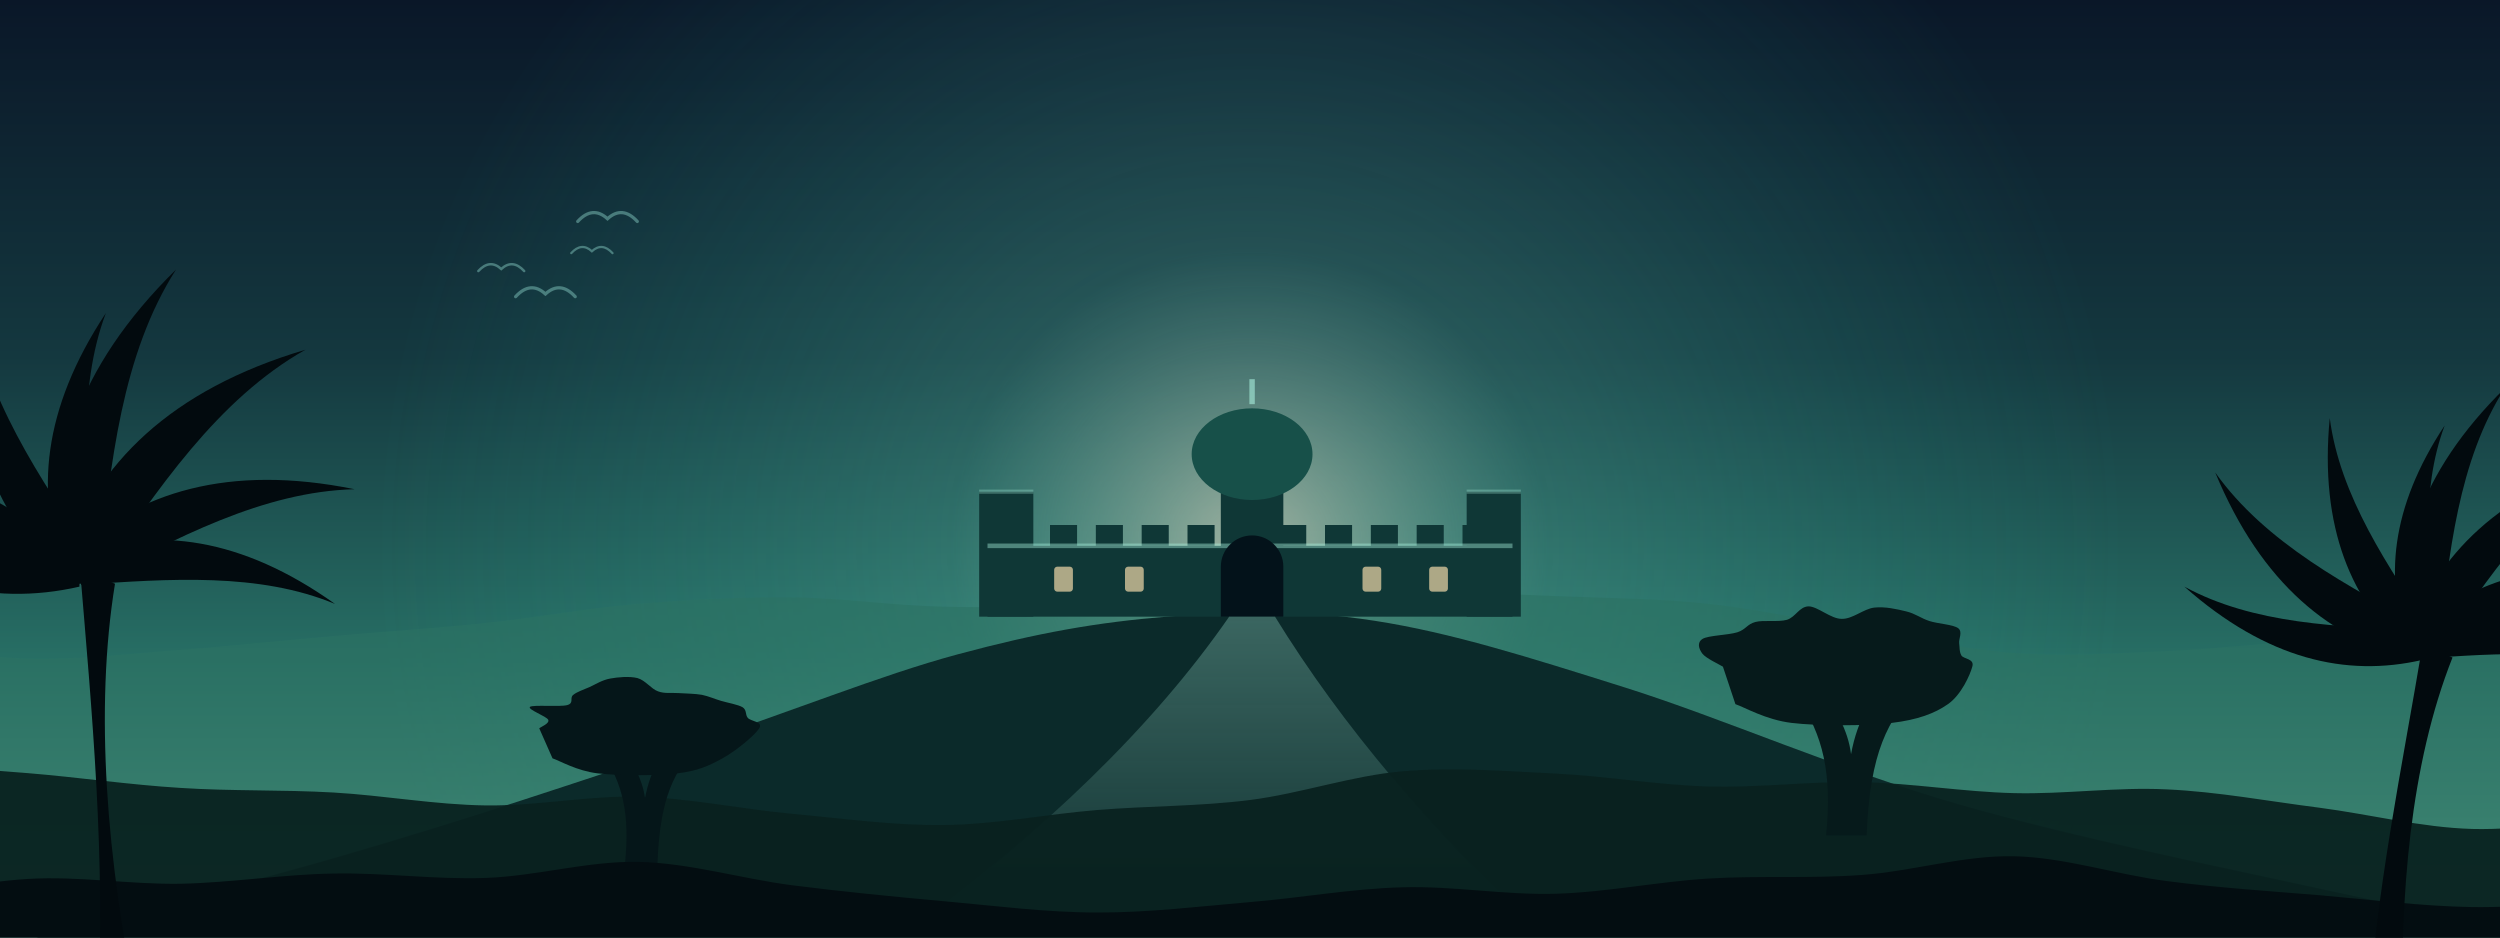
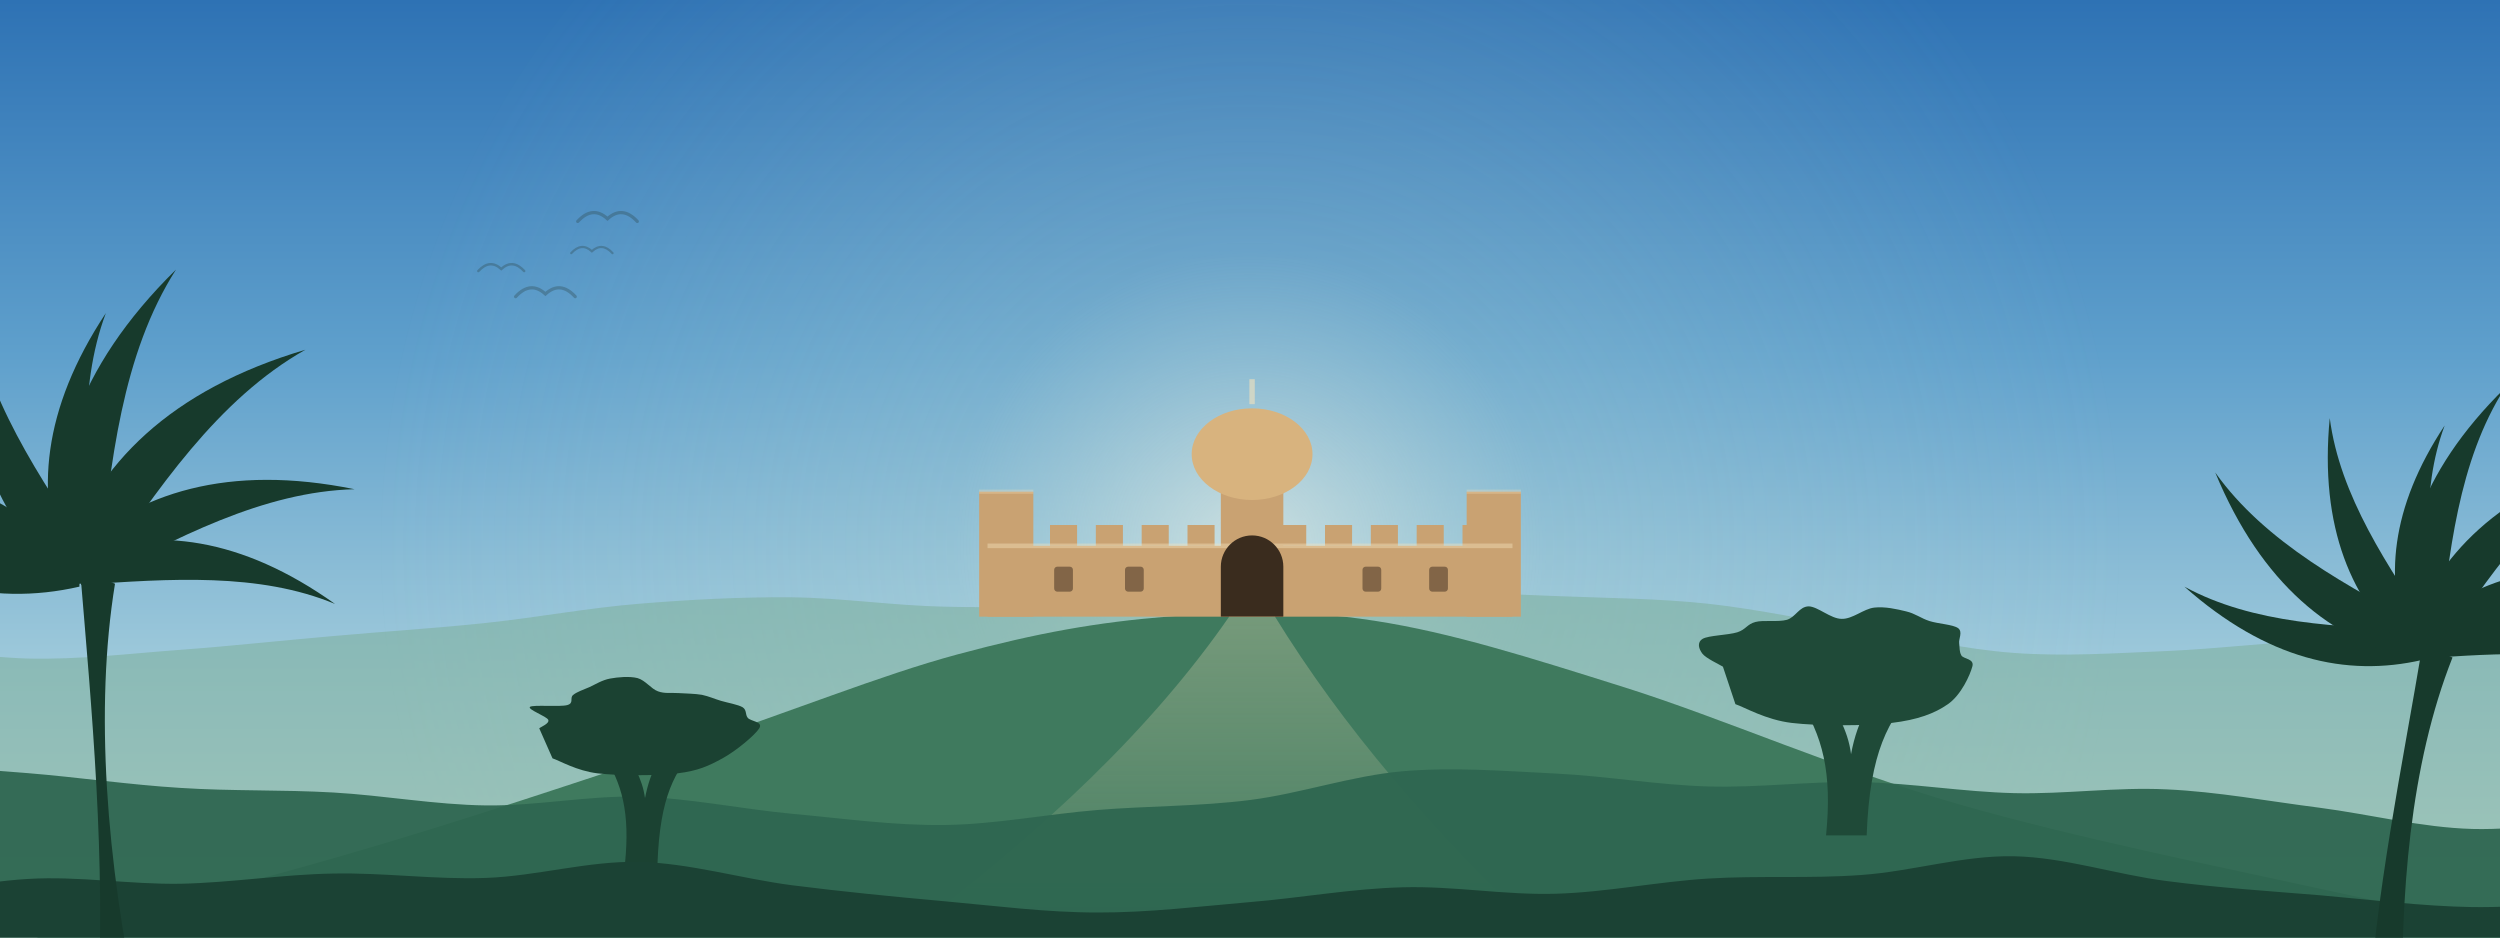
<svg xmlns="http://www.w3.org/2000/svg" viewBox="0 0 1200 450" width="1200" height="450" preserveAspectRatio="xMidYMid slice">
  <defs>
    <linearGradient id="g1" x1="0" y1="0" x2="0" y2="450" gradientUnits="userSpaceOnUse">
-       <stop offset="0" stop-color="#0A1728" />
-       <stop offset="0.38" stop-color="#14383F" />
-       <stop offset="0.7" stop-color="#276E64" />
-       <stop offset="1" stop-color="#63AE92" />
+       <stop offset="0" stop-color="#2E72B4" />
+       <stop offset="0.38" stop-color="#5FA0CC" />
+       <stop offset="0.7" stop-color="#9CC8DA" />
+       <stop offset="1" stop-color="#D8E9DE" />
    </linearGradient>
    <radialGradient id="g2" cx="600" cy="262" r="420" gradientUnits="userSpaceOnUse">
-       <stop offset="0" stop-color="#FFF2D8" stop-opacity="0.58" />
-       <stop offset="0.34" stop-color="#6FD9C1" stop-opacity="0.2" />
-       <stop offset="1" stop-color="#2DD4BF" stop-opacity="0" />
+       <stop offset="0" stop-color="#FFFBE8" stop-opacity="0.58" />
+       <stop offset="0.34" stop-color="#CDE6D8" stop-opacity="0.2" />
+       <stop offset="1" stop-color="#CDE6D8" stop-opacity="0" />
    </radialGradient>
    <linearGradient id="g3" x1="0" y1="296" x2="0" y2="450" gradientUnits="userSpaceOnUse">
-       <stop offset="0" stop-color="#A8F0DE" stop-opacity="0.3" />
-       <stop offset="1" stop-color="#A8F0DE" stop-opacity="0.03" />
+       <stop offset="0" stop-color="#F4E2BC" stop-opacity="0.3" />
+       <stop offset="1" stop-color="#F4E2BC" stop-opacity="0.03" />
    </linearGradient>
  </defs>
  <rect width="1200" height="450" fill="url(#g1)" />
  <rect width="1200" height="450" fill="url(#g2)" />
-   <g fill="none" stroke="#9AE6DA" stroke-width="1.2" stroke-linecap="round" opacity="0.4">
+   <g fill="none" stroke="#33525C" stroke-width="1.2" stroke-linecap="round" opacity="0.4">
    <path transform="translate(291.6 106.3) scale(1.3)" d="M-11 0q5.5 -6 11 -1q5.5 -5 11 1" />
    <path transform="translate(284.1 121.5) scale(0.9)" d="M-11 0q5.5 -6 11 -1q5.5 -5 11 1" />
    <path transform="translate(240.6 130.1) scale(1)" d="M-11 0q5.5 -6 11 -1q5.5 -5 11 1" />
    <path transform="translate(261.8 142.4) scale(1.3)" d="M-11 0q5.5 -6 11 -1q5.5 -5 11 1" />
  </g>
-   <path d="M-60 307.9C-47.8 309.3 -11.1 315.4 13.3 316.1C37.8 316.7 62.2 313.7 86.7 311.9C111.1 310.1 135.6 307.4 160 305.3C184.4 303.1 208.9 301.6 233.3 299C257.8 296.4 282.2 291.8 306.7 289.8C331.1 287.8 355.6 286.5 380 286.7C404.4 287 428.9 290.7 453.3 291.2C477.8 291.8 502.2 291.2 526.7 289.9C551.1 288.7 575.6 284.9 600 283.9C624.4 282.9 648.9 283.3 673.3 283.7C697.8 284.1 722.2 285.1 746.7 286.1C771.1 287.1 795.6 287.2 820 289.8C844.4 292.5 868.9 297.9 893.3 301.8C917.8 305.8 942.2 311.6 966.7 313.4C991.1 315.2 1015.6 313.5 1040 312.5C1064.4 311.4 1088.9 308.5 1113.3 307.1C1137.8 305.6 1162.2 305.3 1186.7 303.8C1211.1 302.2 1247.8 298.7 1260 297.7L1260 490L-60 490Z" fill="#2B7263" opacity="0.6" />
-   <path d="M-60 470C-23.3 460.3 95 430.7 160 412C225 393.3 280 374.3 330 358C380 341.7 421.7 324.3 460 314C498.3 303.7 526.7 298.7 560 296C593.3 293.3 623.3 292.3 660 298C696.7 303.7 733.3 315.3 780 330C826.7 344.7 883.3 369.7 940 386C996.7 402.3 1066.7 416.3 1120 428C1173.3 439.7 1236.7 451.3 1260 456L1260 490L-60 490Z" fill="#0B2A2A" />
-   <g fill="#0F3736">
+   <path d="M-60 307.9C-47.8 309.3 -11.1 315.4 13.3 316.1C37.8 316.7 62.2 313.7 86.7 311.9C111.1 310.1 135.6 307.4 160 305.3C184.4 303.1 208.9 301.6 233.3 299C257.8 296.4 282.2 291.8 306.7 289.8C331.1 287.8 355.6 286.5 380 286.7C404.4 287 428.9 290.7 453.3 291.2C477.8 291.8 502.2 291.2 526.7 289.9C551.1 288.7 575.6 284.9 600 283.9C624.4 282.9 648.9 283.3 673.3 283.7C697.8 284.1 722.2 285.1 746.7 286.1C771.1 287.1 795.6 287.2 820 289.8C844.4 292.5 868.9 297.9 893.3 301.8C917.8 305.8 942.2 311.6 966.7 313.4C991.1 315.2 1015.6 313.5 1040 312.5C1064.4 311.4 1088.9 308.5 1113.3 307.1C1137.8 305.6 1162.2 305.3 1186.7 303.8C1211.1 302.2 1247.8 298.7 1260 297.7L1260 490L-60 490Z" fill="#7FB0A0" opacity="0.6" />
+   <path d="M-60 470C-23.3 460.3 95 430.7 160 412C225 393.3 280 374.3 330 358C380 341.7 421.7 324.3 460 314C498.3 303.7 526.7 298.7 560 296C593.3 293.3 623.3 292.3 660 298C696.7 303.7 733.3 315.3 780 330C826.7 344.7 883.3 369.7 940 386C996.7 402.3 1066.7 416.3 1120 428C1173.3 439.7 1236.7 451.3 1260 456L1260 490L-60 490Z" fill="#3F7A5E" />
+   <g fill="#C9A272">
    <rect x="474" y="262" width="252" height="34" />
    <rect x="470" y="236" width="26" height="60" />
    <rect x="704" y="236" width="26" height="60" />
    <rect x="586" y="220" width="30" height="76" />
    <rect x="482" y="252" width="13" height="10" />
    <rect x="504" y="252" width="13" height="10" />
    <rect x="526" y="252" width="13" height="10" />
    <rect x="548" y="252" width="13" height="10" />
    <rect x="570" y="252" width="13" height="10" />
    <rect x="592" y="252" width="13" height="10" />
    <rect x="614" y="252" width="13" height="10" />
    <rect x="636" y="252" width="13" height="10" />
    <rect x="658" y="252" width="13" height="10" />
    <rect x="680" y="252" width="13" height="10" />
    <rect x="702" y="252" width="13" height="10" />
  </g>
-   <ellipse cx="601" cy="218" rx="29" ry="22" fill="#175049" />
-   <path d="M601 194L601 182" stroke="#A8F0DE" stroke-width="2.6" opacity="0.6" />
-   <path d="M474 262L726 262" stroke="#A8F0DE" stroke-width="2.2" opacity="0.42" />
-   <path d="M470 236L496 236M704 236L730 236" stroke="#A8F0DE" stroke-width="2" opacity="0.3" />
-   <path d="M586 296L586 272A15 15 0 0 1 616 272L616 296Z" fill="#03121A" />
-   <g fill="#FFE2B0" opacity="0.66">
+   <ellipse cx="601" cy="218" rx="29" ry="22" fill="#D8B37E" />
+   <path d="M601 194L601 182" stroke="#F4E2BC" stroke-width="2.6" opacity="0.6" />
+   <path d="M474 262L726 262" stroke="#F4E2BC" stroke-width="2.2" opacity="0.42" />
+   <path d="M470 236L496 236M704 236L730 236" stroke="#F4E2BC" stroke-width="2" opacity="0.3" />
+   <path d="M586 296L586 272A15 15 0 0 1 616 272L616 296Z" fill="#3A2C1E" />
+   <g fill="#5C4630" opacity="0.66">
    <rect x="506" y="272" width="9" height="12" rx="1.5" />
    <rect x="540" y="272" width="9" height="12" rx="1.5" />
    <rect x="654" y="272" width="9" height="12" rx="1.5" />
    <rect x="686" y="272" width="9" height="12" rx="1.5" />
  </g>
  <path d="M590 296L612 296Q660 374 742 450L432 450Q536 374 590 296Z" fill="url(#g3)" />
-   <path d="M-60 366C-47.8 366.8 -11.1 369 13.3 371.1C37.8 373.1 62.2 376.7 86.7 378.2C111.1 379.8 135.6 379 160 380.4C184.4 381.8 208.9 386.3 233.3 386.6C257.8 386.9 282.2 381.8 306.7 382.4C331.1 383.1 355.6 388.3 380 390.6C404.4 392.8 428.9 396.3 453.3 396C477.8 395.7 502.2 390.8 526.7 388.8C551.1 386.8 575.6 387.1 600 384C624.4 380.9 648.9 372.3 673.3 370.2C697.8 368.1 722.2 370.1 746.7 371.3C771.1 372.5 795.6 376.8 820 377.5C844.4 378.2 868.9 374.9 893.3 375.4C917.8 375.9 942.2 380.1 966.7 380.7C991.1 381.3 1015.6 377.7 1040 378.9C1064.4 380 1088.9 384.6 1113.3 387.7C1137.8 390.9 1162.2 397.2 1186.7 397.9C1211.1 398.6 1247.8 392.7 1260 391.7L1260 490L-60 490Z" fill="#08211F" opacity="0.94" />
-   <g transform="translate(884 398) scale(1.5)" fill="#061A1B">
+   <path d="M-60 366C-47.8 366.8 -11.1 369 13.3 371.1C37.8 373.1 62.2 376.7 86.7 378.2C111.1 379.8 135.6 379 160 380.4C184.4 381.8 208.9 386.3 233.3 386.6C257.8 386.9 282.2 381.8 306.7 382.4C331.1 383.1 355.6 388.3 380 390.6C404.4 392.8 428.9 396.3 453.3 396C477.8 395.7 502.2 390.8 526.7 388.8C551.1 386.8 575.6 387.1 600 384C624.4 380.9 648.9 372.3 673.3 370.2C697.8 368.1 722.2 370.1 746.7 371.3C771.1 372.5 795.6 376.8 820 377.5C844.4 378.2 868.9 374.9 893.3 375.4C917.8 375.9 942.2 380.1 966.7 380.7C991.1 381.3 1015.6 377.7 1040 378.9C1064.4 380 1088.9 384.6 1113.3 387.7C1137.8 390.9 1162.2 397.2 1186.7 397.9C1211.1 398.6 1247.8 392.7 1260 391.7L1260 490L-60 490Z" fill="#2E6650" opacity="0.94" />
+   <g transform="translate(884 398) scale(1.5)" fill="#1F4A38">
    <path d="M-5 2c2 -20 -1 -32 -9 -44l7 -5c5 9 9 15 10 23c2 -11 7 -20 15 -27l6 6c-9 10 -15 20 -16 47Z" />
    <path d="M-38 -52C-39.1 -52.7 -43.5 -54.7 -44.6 -56.2C-45.7 -57.7 -46.4 -59.7 -44.5 -60.9C-42.7 -62 -36.3 -62.1 -33.4 -63C-30.6 -63.9 -30.3 -65.6 -27.6 -66.3C-25 -67 -20.4 -66.2 -17.5 -67C-14.7 -67.9 -13.6 -71.2 -10.6 -71.3C-7.7 -71.3 -3.5 -67.3 0 -67.3C3.5 -67.2 7 -70.5 10.4 -70.9C13.9 -71.3 17.7 -70.4 20.6 -69.7C23.6 -69 25.3 -67.5 28.1 -66.6C30.9 -65.7 35.7 -65.5 37.3 -64.3C38.8 -63.1 37.4 -60.9 37.6 -59.5C37.8 -58 37.6 -56.9 38.3 -55.6C39 -54.4 42.6 -54.6 41.8 -52C41.1 -49.4 38.3 -43 34 -40C29.7 -37 24.3 -35 16 -34C7.7 -33 -7.7 -33 -16 -34C-24.3 -35 -31 -39 -34 -40Z" />
  </g>
-   <g transform="translate(306 412) scale(1.2)" fill="#051619">
+   <g transform="translate(306 412) scale(1.2)" fill="#1B4232">
    <path d="M-5 2c2 -20 -1 -32 -9 -44l7 -5c5 9 9 15 10 23c2 -11 7 -20 15 -27l6 6c-9 10 -15 20 -16 47Z" />
    <path d="M-39.3 -52C-38.7 -52.6 -35.1 -53.9 -35.7 -55.4C-36.3 -56.8 -44.2 -59.6 -43 -60.6C-41.7 -61.5 -31 -60.5 -28.1 -61.3C-25.3 -62.1 -27.2 -64.1 -25.8 -65.3C-24.3 -66.6 -21.7 -67.4 -19.2 -68.5C-16.8 -69.6 -14.2 -71.3 -11 -71.9C-7.8 -72.5 -3.2 -72.9 0 -72.1C3.2 -71.2 5.4 -67.8 8.2 -66.8C10.9 -65.8 13.5 -66.3 16.4 -66.1C19.4 -65.9 22.9 -65.9 25.8 -65.4C28.6 -64.8 30.7 -63.8 33.4 -63C36.1 -62.2 40.3 -61.5 42.1 -60.4C43.8 -59.2 43 -57.6 44.1 -56.2C45.2 -54.8 50.4 -54.7 48.7 -52C47 -49.3 39.5 -43 34 -40C28.5 -37 24.3 -35 16 -34C7.7 -33 -7.7 -33 -16 -34C-24.3 -35 -31 -39 -34 -40Z" />
  </g>
-   <path d="M-60 433C-47.8 431.1 -11.1 423.3 13.3 421.9C37.8 420.4 62.2 424.6 86.7 424.2C111.1 423.7 135.6 419.7 160 419.3C184.4 418.8 208.9 422.3 233.3 421.4C257.8 420.5 282.2 413.2 306.7 413.7C331.1 414.3 355.6 421.7 380 424.9C404.4 428 428.9 430.4 453.3 432.6C477.8 434.8 502.2 438 526.7 438C551.1 438.1 575.6 435.1 600 433C624.4 431 648.9 426.5 673.3 425.9C697.8 425.2 722.2 429.7 746.7 429C771.1 428.3 795.6 423.2 820 421.7C844.4 420.2 868.9 421.8 893.3 420C917.8 418.3 942.2 410.5 966.7 411C991.1 411.5 1015.6 419.8 1040 422.9C1064.4 426.1 1088.9 427.7 1113.3 429.7C1137.8 431.8 1162.2 435 1186.7 435.4C1211.1 435.7 1247.8 432.5 1260 431.9L1260 490L-60 490Z" fill="#030D11" />
-   <g transform="translate(58 486) scale(1.4)" fill="#020A0E">
+   <path d="M-60 433C-47.8 431.1 -11.1 423.3 13.3 421.9C37.8 420.4 62.2 424.6 86.7 424.2C111.1 423.7 135.6 419.7 160 419.3C184.4 418.8 208.9 422.3 233.3 421.4C257.8 420.5 282.2 413.2 306.7 413.7C331.1 414.3 355.6 421.7 380 424.9C404.4 428 428.9 430.4 453.3 432.6C477.8 434.8 502.2 438 526.7 438C551.1 438.1 575.6 435.1 600 433C624.4 431 648.9 426.5 673.3 425.9C697.8 425.2 722.2 429.7 746.7 429C771.1 428.3 795.6 423.2 820 421.7C844.4 420.2 868.9 421.8 893.3 420C917.8 418.3 942.2 410.5 966.7 411C991.1 411.5 1015.6 419.8 1040 422.9C1064.4 426.1 1088.9 427.7 1113.3 429.7C1137.8 431.8 1162.2 435 1186.7 435.4C1211.1 435.7 1247.8 432.5 1260 431.9L1260 490L-60 490Z" fill="#1B4234" />
+   <g transform="translate(58 486) scale(1.4)" fill="#173A2C">
    <path d="M-8 0C-5 -52 -10 -104 -14 -152l12 5C-9 -104 -5 -52 6 0Z" />
    <g transform="translate(-14 -152)">
      <path transform="rotate(-178) scale(1)" d="M0 -6C30 -14 62 -8 96 20C68 6 34 6 0 6Z" />
      <path transform="rotate(-152) scale(1.1)" d="M0 -6C30 -14 62 -8 96 20C68 6 34 6 0 6Z" />
      <path transform="rotate(-124) scale(1)" d="M0 -6C30 -14 62 -8 96 20C68 6 34 6 0 6Z" />
      <path transform="rotate(-96) scale(0.9)" d="M0 -6C30 -14 62 -8 96 20C68 6 34 6 0 6Z" />
      <path transform="rotate(-84) scale(1.1)" d="M0 -6C30 -14 62 -8 96 20C68 6 34 6 0 6Z" />
      <path transform="rotate(-56) scale(1.1)" d="M0 -6C30 -14 62 -8 96 20C68 6 34 6 0 6Z" />
      <path transform="rotate(-28) scale(1)" d="M0 -6C30 -14 62 -8 96 20C68 6 34 6 0 6Z" />
      <path transform="rotate(-4) scale(0.9)" d="M0 -6C30 -14 62 -8 96 20C68 6 34 6 0 6Z" />
      <circle cx="0" cy="0" r="5" />
    </g>
  </g>
-   <g transform="translate(1146 492) scale(1.2)" fill="#020A0E">
+   <g transform="translate(1146 492) scale(1.2)" fill="#173A2C">
    <path d="M-8 0C-5 -52 6 -104 14 -152l12 5C9 -104 5 -52 6 0Z" />
    <g transform="translate(14 -152)">
      <path transform="rotate(-178) scale(1)" d="M0 -6C30 -14 62 -8 96 20C68 6 34 6 0 6Z" />
      <path transform="rotate(-152) scale(1.1)" d="M0 -6C30 -14 62 -8 96 20C68 6 34 6 0 6Z" />
      <path transform="rotate(-124) scale(1)" d="M0 -6C30 -14 62 -8 96 20C68 6 34 6 0 6Z" />
      <path transform="rotate(-96) scale(0.9)" d="M0 -6C30 -14 62 -8 96 20C68 6 34 6 0 6Z" />
      <path transform="rotate(-84) scale(1.1)" d="M0 -6C30 -14 62 -8 96 20C68 6 34 6 0 6Z" />
      <path transform="rotate(-56) scale(1.1)" d="M0 -6C30 -14 62 -8 96 20C68 6 34 6 0 6Z" />
      <path transform="rotate(-28) scale(1)" d="M0 -6C30 -14 62 -8 96 20C68 6 34 6 0 6Z" />
      <path transform="rotate(-4) scale(0.9)" d="M0 -6C30 -14 62 -8 96 20C68 6 34 6 0 6Z" />
      <circle cx="0" cy="0" r="5" />
    </g>
  </g>
</svg>
